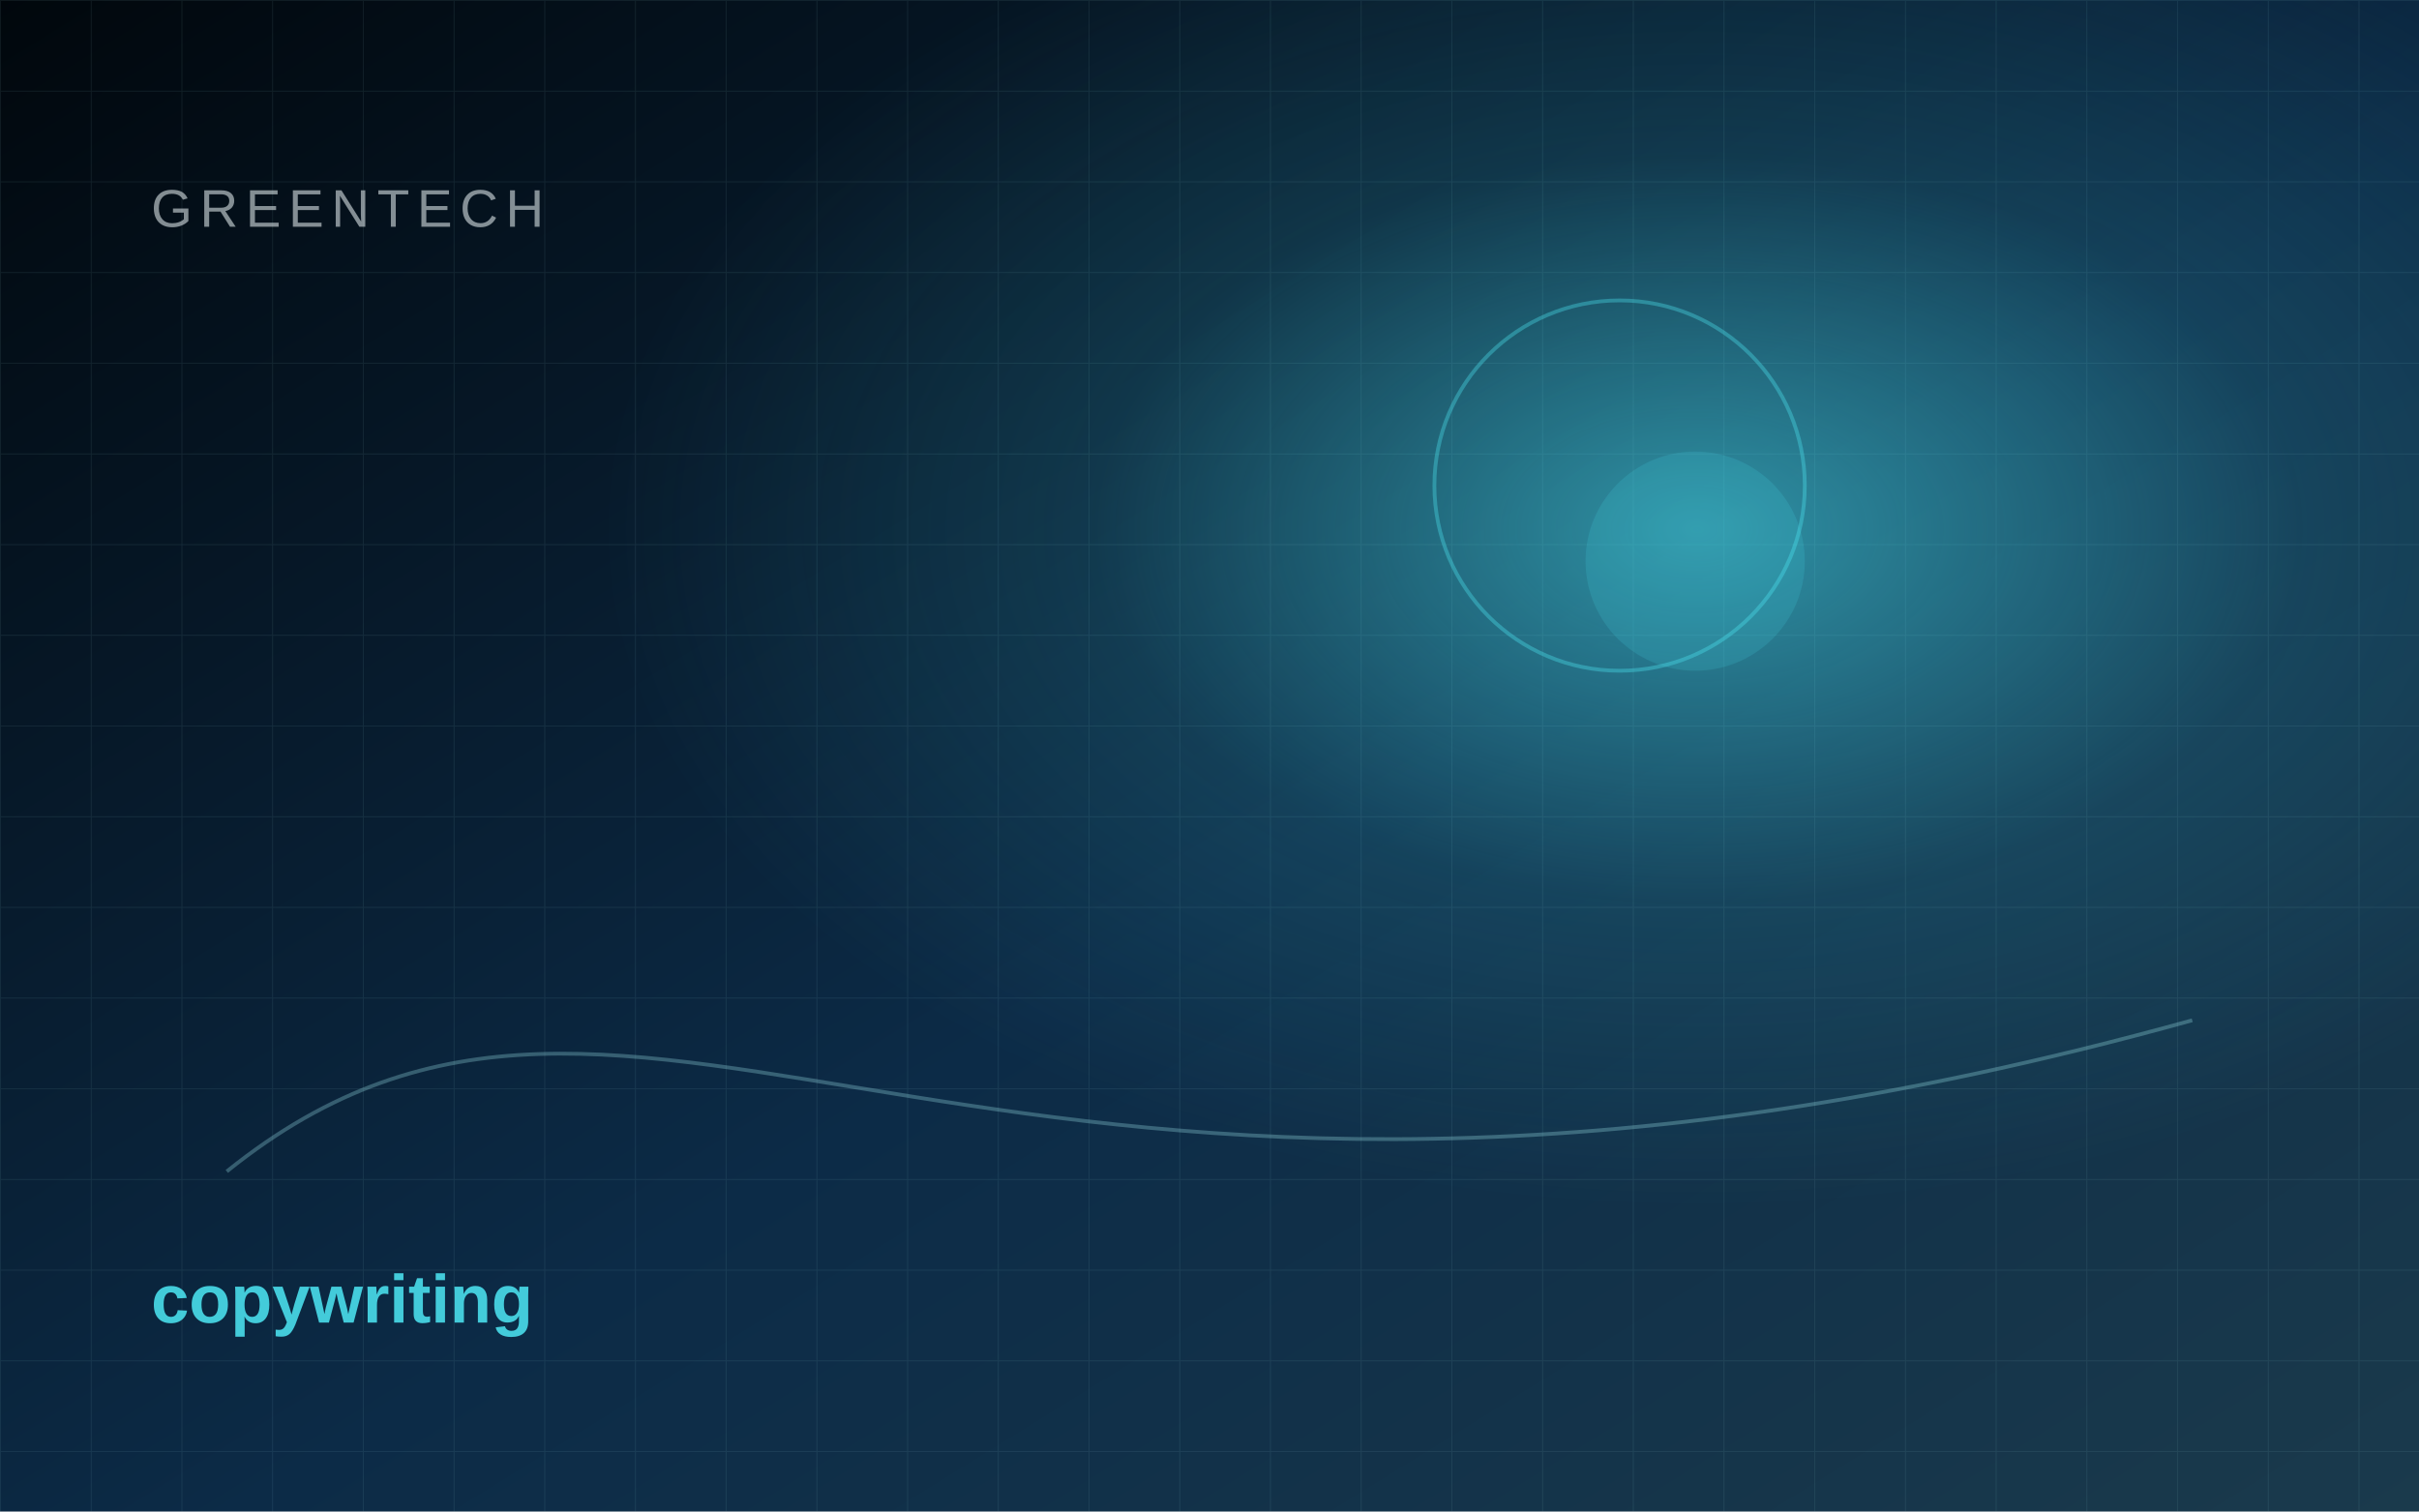
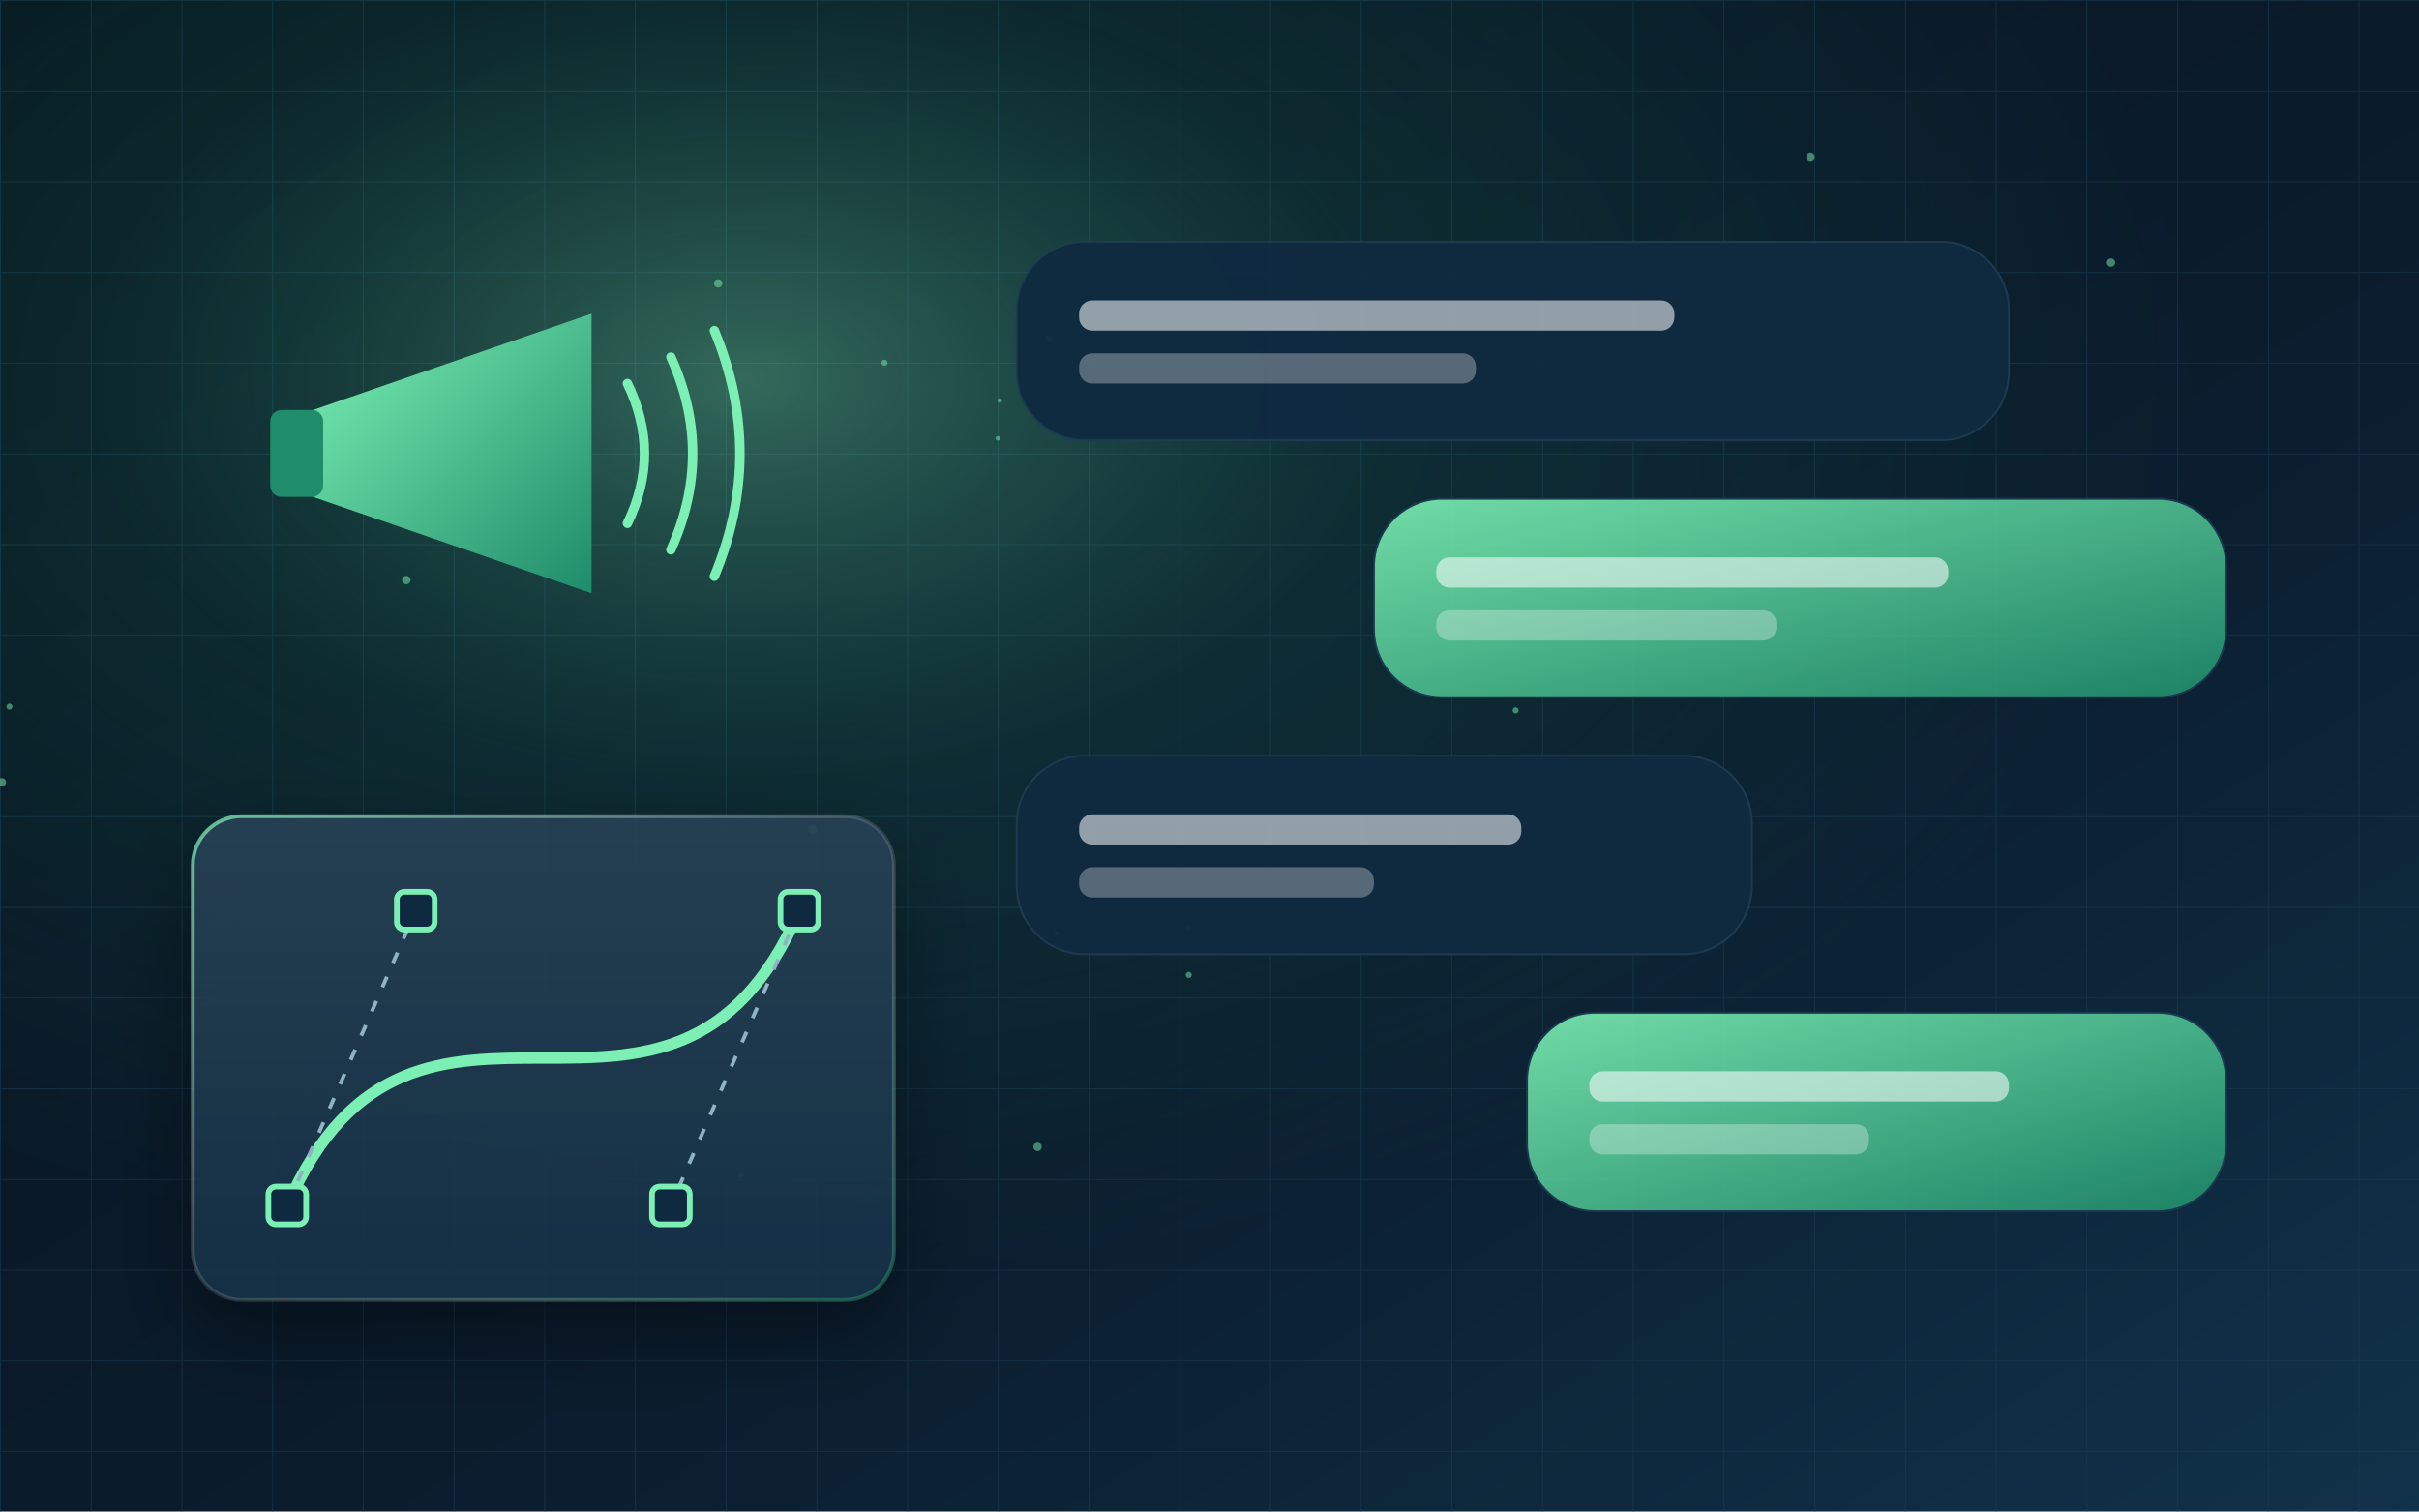
- <svg xmlns="http://www.w3.org/2000/svg" width="1280" height="800" viewBox="0 0 1280 800" role="img">
+ <svg xmlns="http://www.w3.org/2000/svg" viewBox="0 0 1280 800" width="1280" height="800" role="img" aria-label="Copywriting — service cover illustration">
  <defs>
-     <linearGradient id="bg" x1="0" y1="0" x2="1" y2="1">
-       <stop offset="0%" stop-color="#01070C" />
-       <stop offset="55%" stop-color="#0C2B47" />
-       <stop offset="100%" stop-color="#1A3A4C" />
+     <linearGradient id="g14142bg" x1="0" y1="0" x2="1" y2="1">
+       <stop offset="0" stop-color="#06111c" />
+       <stop offset=".6" stop-color="#0b1d2e" />
+       <stop offset="1" stop-color="#10324a" />
    </linearGradient>
-     <radialGradient id="glow" cx="70%" cy="35%" r="45%">
-       <stop offset="0%" stop-color="#4DE8F4" stop-opacity="0.55" />
-       <stop offset="55%" stop-color="#4DE8F4" stop-opacity="0.12" />
-       <stop offset="100%" stop-color="#4DE8F4" stop-opacity="0" />
+     <radialGradient id="g14142glow" cx="0.31" cy="0.25" r=".6">
+       <stop offset="0" stop-color="#7cf0b4" stop-opacity=".38" />
+       <stop offset=".45" stop-color="#1f8c6a" stop-opacity=".16" />
+       <stop offset="1" stop-color="#1f8c6a" stop-opacity="0" />
    </radialGradient>
-     <pattern id="grid" width="48" height="48" patternUnits="userSpaceOnUse">
-       <path d="M48 0H0V48" fill="none" stroke="#A8F4F8" stroke-opacity="0.08" stroke-width="1" />
+     <linearGradient id="g14142acc" x1="0" y1="0" x2="1" y2="1">
+       <stop offset="0" stop-color="#7cf0b4" />
+       <stop offset="1" stop-color="#1f8c6a" />
+     </linearGradient>
+     <linearGradient id="g14142glass" x1="0" y1="0" x2="0" y2="1">
+       <stop offset="0" stop-color="#ffffff" stop-opacity=".10" />
+       <stop offset="1" stop-color="#ffffff" stop-opacity=".03" />
+     </linearGradient>
+     <linearGradient id="g14142edge" x1="0" y1="0" x2="1" y2="1">
+       <stop offset="0" stop-color="#7cf0b4" stop-opacity=".75" />
+       <stop offset=".5" stop-color="#ffffff" stop-opacity=".12" />
+       <stop offset="1" stop-color="#1f8c6a" stop-opacity=".5" />
+     </linearGradient>
+     <pattern id="g14142grid" width="48" height="48" patternUnits="userSpaceOnUse">
+       <path d="M48 0H0V48" fill="none" stroke="#1d3b52" stroke-width="1" opacity=".55" />
    </pattern>
+     <filter id="g14142soft" x="-30%" y="-30%" width="160%" height="160%">
+       <feGaussianBlur stdDeviation="18" />
+     </filter>
+     <filter id="g14142shadow" x="-20%" y="-20%" width="140%" height="160%">
+       <feDropShadow dx="0" dy="18" stdDeviation="22" flood-color="#000" flood-opacity=".45" />
+     </filter>
  </defs>
-   <rect width="1280" height="800" fill="url(#bg)" />
-   <rect width="1280" height="800" fill="url(#grid)" />
-   <rect width="1280" height="800" fill="url(#glow)" />
-   <circle cx="857" cy="257" r="98" fill="none" stroke="#4DE8F4" stroke-opacity="0.35" stroke-width="2" />
-   <circle cx="897" cy="297" r="58" fill="#4DE8F4" fill-opacity="0.14" />
-   <path d="M120 620 C340 443, 520 718, 1160 540" fill="none" stroke="#A8F4F8" stroke-opacity="0.28" stroke-width="2" />
-   <text x="80" y="120" fill="#EDF6F8" fill-opacity="0.55" font-family="Segoe UI, Arial, sans-serif" font-size="28" letter-spacing="4">GREENTECH</text>
-   <text x="80" y="700" fill="#4DE8F4" fill-opacity="0.85" font-family="Segoe UI, Arial, sans-serif" font-size="36" font-weight="600">copywriting</text>
+   <style>
+ @media (prefers-reduced-motion: no-preference){
+ .fl{animation:fl 7s ease-in-out infinite}.fl2{animation:fl 9s ease-in-out -3s infinite}
+ .pu{animation:pu 4s ease-in-out infinite}.da{stroke-dasharray:10 14;animation:da 6s linear infinite}
+ .sp{transform-box:fill-box;transform-origin:center;animation:sp 24s linear infinite}
+ @keyframes fl{0%,100%{transform:translateY(0)}50%{transform:translateY(-14px)}}
+ @keyframes pu{0%,100%{opacity:.35}50%{opacity:1}}
+ @keyframes da{to{stroke-dashoffset:-240}}
+ @keyframes sp{to{transform:rotate(360deg)}}}
+ </style>
+   <rect width="1280" height="800" fill="url(#g14142bg)" />
+   <rect width="1280" height="800" fill="url(#g14142grid)" />
+   <rect width="1280" height="800" fill="url(#g14142glow)" />
+   <circle cx="559" cy="494" r="1.2" fill="#7cf0b4" opacity=".5" />
+   <circle cx="529" cy="212" r="1.2" fill="#7cf0b4" opacity=".5" />
+   <circle cx="629" cy="516" r="1.6" fill="#7cf0b4" opacity=".5" />
+   <circle cx="1117" cy="139" r="2.2" fill="#7cf0b4" opacity=".5" />
+   <circle cx="1" cy="414" r="2.2" fill="#7cf0b4" opacity=".5" />
+   <circle cx="392" cy="622" r="1.2" fill="#7cf0b4" opacity=".5" />
+   <circle cx="802" cy="376" r="1.6" fill="#7cf0b4" opacity=".5" />
+   <circle cx="549" cy="607" r="2.2" fill="#7cf0b4" opacity=".5" />
+   <circle cx="430" cy="439" r="2.2" fill="#7cf0b4" opacity=".5" />
+   <circle cx="629" cy="491" r="1.2" fill="#7cf0b4" opacity=".5" />
+   <circle cx="5" cy="374" r="1.6" fill="#7cf0b4" opacity=".5" class="pu" />
+   <circle cx="958" cy="83" r="2.2" fill="#7cf0b4" opacity=".5" />
+   <circle cx="528" cy="232" r="1.2" fill="#7cf0b4" opacity=".5" />
+   <circle cx="215" cy="307" r="2.2" fill="#7cf0b4" opacity=".5" />
+   <circle cx="468" cy="192" r="1.6" fill="#7cf0b4" opacity=".5" />
+   <circle cx="380" cy="150" r="2.2" fill="#7cf0b4" opacity=".5" />
+   <circle cx="555" cy="179" r="1.6" fill="#7cf0b4" opacity=".5" />
+   <g class="fl2">
+     <rect x="538" y="128" width="525" height="105" rx="36" fill="#0f2a40" opacity="0.95" stroke="#1d3b52" />
+     <rect x="571" y="159" width="315" height="16" rx="7" fill="#fff" opacity=".55" />
+     <rect x="571" y="187" width="210" height="16" rx="7" fill="#fff" opacity=".3" />
+     <rect x="727" y="264" width="451" height="105" rx="36" fill="url(#g14142acc)" opacity="0.9" stroke="#1d3b52" />
+     <rect x="760" y="295" width="271" height="16" rx="7" fill="#fff" opacity=".55" />
+     <rect x="760" y="323" width="180" height="16" rx="7" fill="#fff" opacity=".3" />
+     <rect x="538" y="400" width="389" height="105" rx="36" fill="#0f2a40" opacity="0.95" stroke="#1d3b52" />
+     <rect x="571" y="431" width="234" height="16" rx="7" fill="#fff" opacity=".55" />
+     <rect x="571" y="459" width="156" height="16" rx="7" fill="#fff" opacity=".3" />
+     <rect x="808" y="536" width="370" height="105" rx="36" fill="url(#g14142acc)" opacity="0.9" stroke="#1d3b52" />
+     <rect x="841" y="567" width="222" height="16" rx="7" fill="#fff" opacity=".55" />
+     <rect x="841" y="595" width="148" height="16" rx="7" fill="#fff" opacity=".3" />
+   </g>
+   <g class="fl">
+     <path d="M165.66 217 L313 166 V314 L165.66 263Z" fill="url(#g14142acc)" />
+     <rect x="143" y="217" width="28" height="46" rx="6" fill="#1f8c6a" />
+     <path d="M332 203 Q350 240.0 332 277" fill="none" stroke="#7cf0b4" stroke-width="5" stroke-linecap="round" class="pu" />
+     <path d="M355 189 Q378 240.0 355 291" fill="none" stroke="#7cf0b4" stroke-width="5" stroke-linecap="round" class="pu" />
+     <path d="M378 175 Q405 240.0 378 305" fill="none" stroke="#7cf0b4" stroke-width="5" stroke-linecap="round" class="pu" />
+   </g>
+   <g>
+     <rect x="102" y="432" width="371" height="256" rx="26" fill="#0f2a40" opacity=".92" filter="url(#g14142shadow)" />
+     <rect x="102" y="432" width="371" height="256" rx="26" fill="url(#g14142glass)" stroke="url(#g14142edge)" stroke-width="2" />
+   </g>
+   <g class="fl">
+     <path d="M152 638 C220 482 355 638 423 482" fill="none" stroke="#7cf0b4" stroke-width="6" stroke-linecap="round" />
+     <line x1="152" y1="638" x2="220" y2="482" stroke="#8fb3c2" stroke-width="2" stroke-dasharray="6 8" />
+     <line x1="423" y1="482" x2="355" y2="638" stroke="#8fb3c2" stroke-width="2" stroke-dasharray="6 8" />
+     <rect x="142" y="628" width="20" height="20" rx="4" fill="#0f2a40" stroke="#7cf0b4" stroke-width="3" />
+     <rect x="210" y="472" width="20" height="20" rx="4" fill="#0f2a40" stroke="#7cf0b4" stroke-width="3" />
+     <rect x="345" y="628" width="20" height="20" rx="4" fill="#0f2a40" stroke="#7cf0b4" stroke-width="3" />
+     <rect x="413" y="472" width="20" height="20" rx="4" fill="#0f2a40" stroke="#7cf0b4" stroke-width="3" />
+   </g>
</svg>
